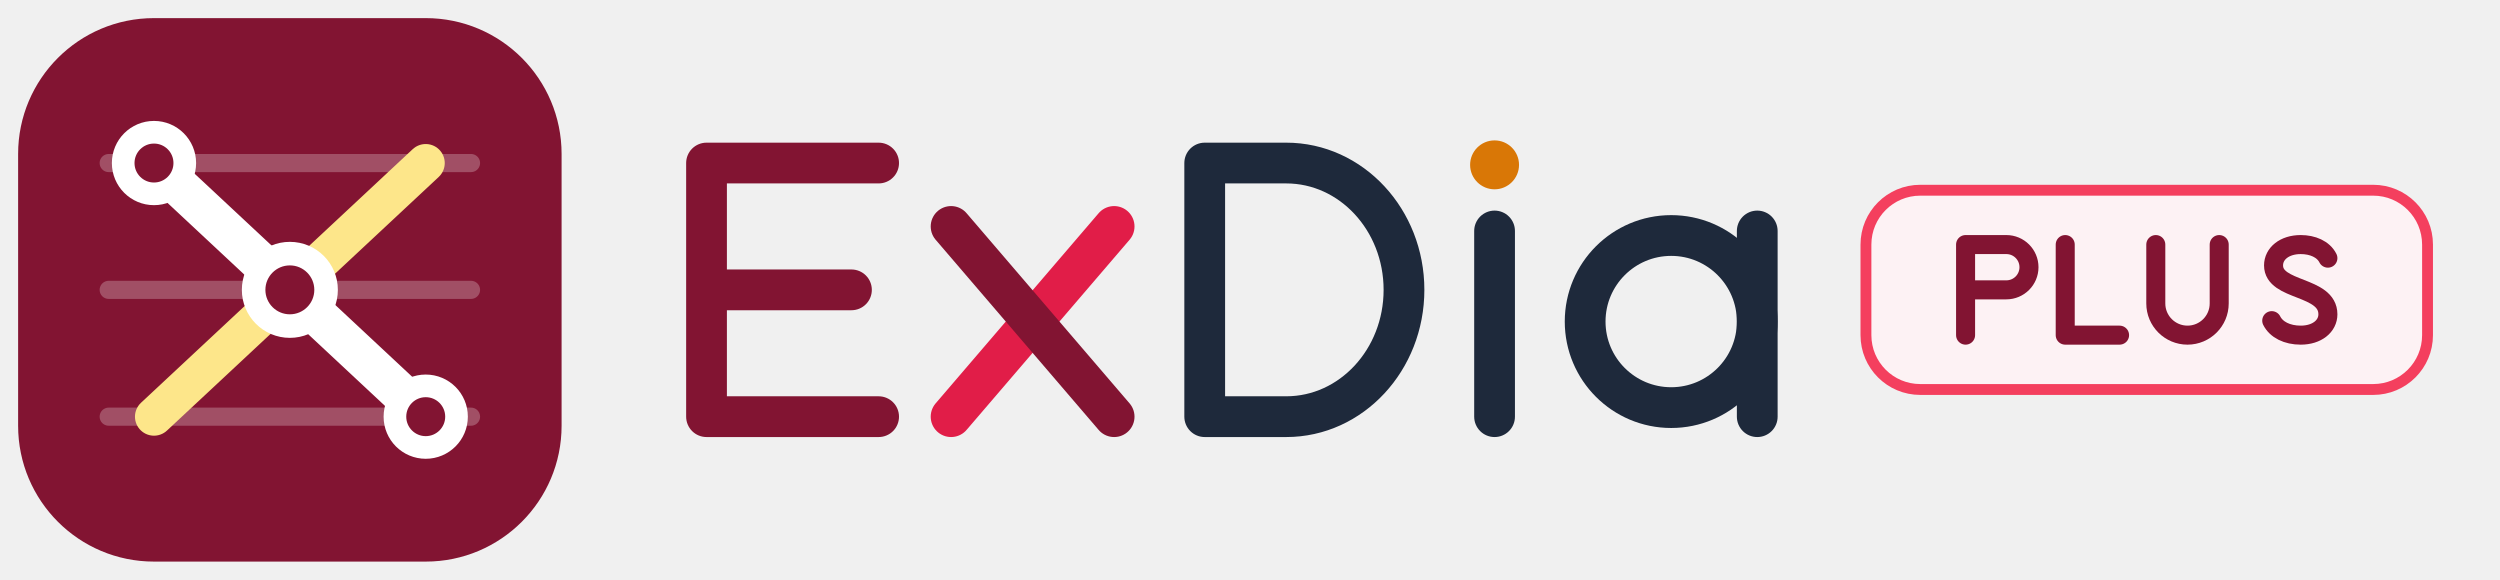
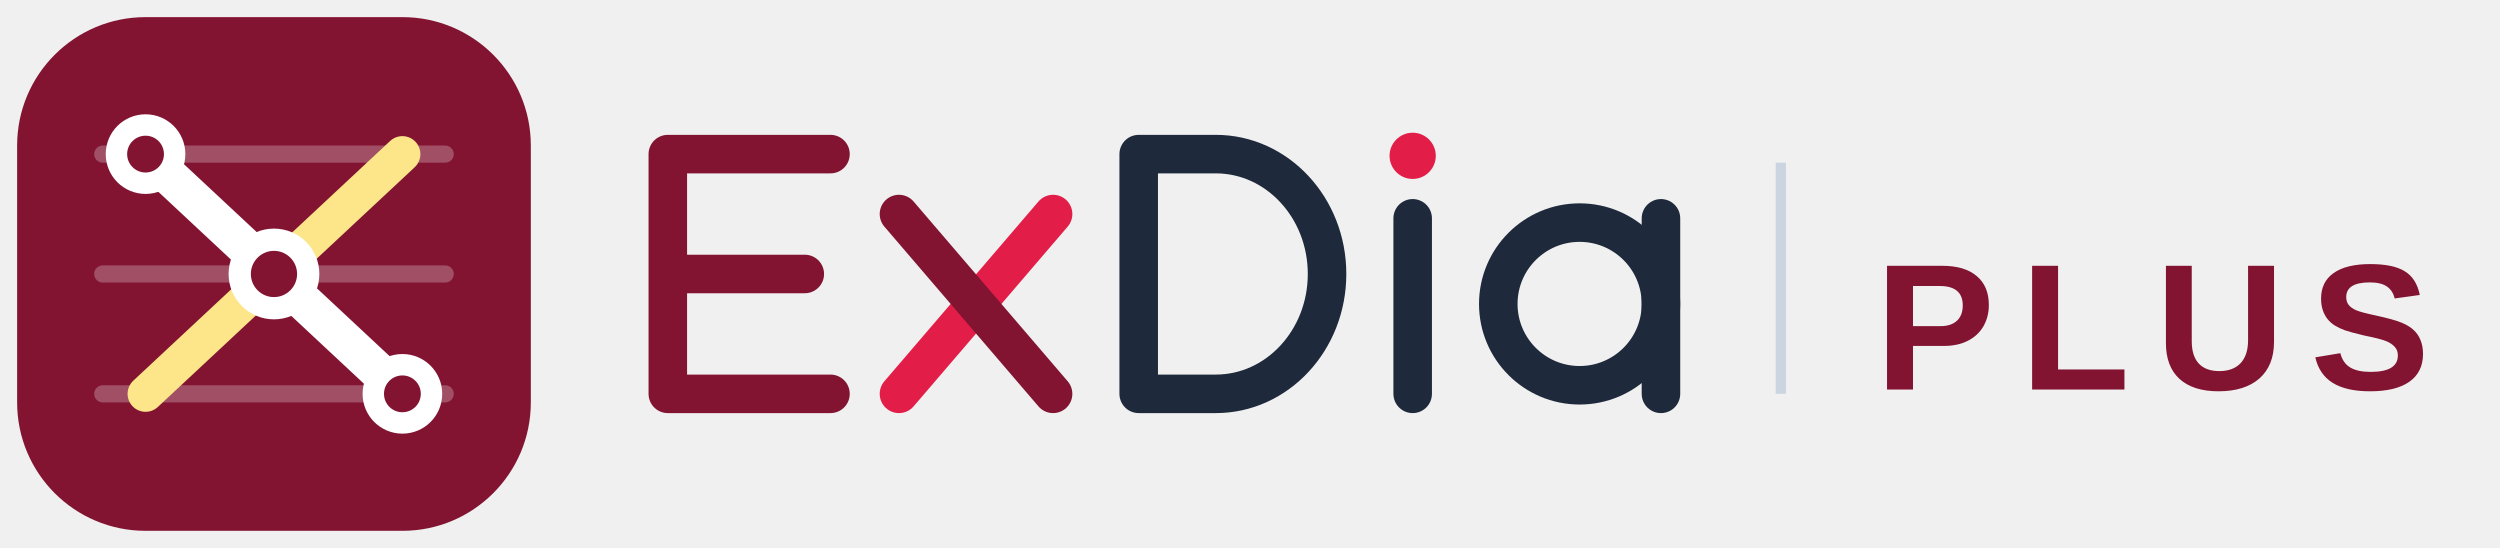
- <svg xmlns="http://www.w3.org/2000/svg" viewBox="0 0 276 64" width="276" height="64" fill="none">
+ <svg xmlns="http://www.w3.org/2000/svg" viewBox="0 0 292 64" width="292" height="64" fill="none">
  <rect x="2" y="2" width="60" height="60" rx="15" fill="#821432" />
  <line x1="12" y1="18" x2="52" y2="18" stroke="#FFFFFF" stroke-width="2" stroke-linecap="round" stroke-opacity="0.25" />
  <line x1="12" y1="32" x2="52" y2="32" stroke="#FFFFFF" stroke-width="2" stroke-linecap="round" stroke-opacity="0.25" />
  <line x1="12" y1="46" x2="52" y2="46" stroke="#FFFFFF" stroke-width="2" stroke-linecap="round" stroke-opacity="0.25" />
  <line x1="17" y1="46" x2="47" y2="18" stroke="#FDE68A" stroke-width="4.2" stroke-linecap="round" />
  <line x1="17" y1="18" x2="47" y2="46" stroke="#FFFFFF" stroke-width="4.4" stroke-linecap="round" />
  <circle cx="17" cy="18" r="3.4" fill="#821432" stroke="#FFFFFF" stroke-width="2.5" />
  <circle cx="32" cy="32" r="4.0" fill="#821432" stroke="#FFFFFF" stroke-width="2.6" />
  <circle cx="47" cy="46" r="3.4" fill="#821432" stroke="#FFFFFF" stroke-width="2.5" />
  <g stroke-width="4.5" stroke-linecap="round" stroke-linejoin="round">
    <path d="M97 18H78V46H97M78 32H94" stroke="#821432" />
    <line x1="105" y1="46" x2="123" y2="25" stroke="#E11D48" />
    <line x1="105" y1="25" x2="123" y2="46" stroke="#821432" />
    <path d="M133 18H142A13 14 0 0 1 142 46H133Z" stroke="#1E293B" />
-     <circle cx="165" cy="18.2" r="2.7" fill="#D97706" stroke="none" />
+     <circle cx="165" cy="18.2" r="2.7" fill="#E11D48" stroke="none" />
    <line x1="165" y1="25.5" x2="165" y2="46" stroke="#1E293B" />
    <circle cx="184.5" cy="35.5" r="9.5" stroke="#1E293B" />
    <line x1="194" y1="25.5" x2="194" y2="46" stroke="#1E293B" />
  </g>
-   <rect x="206" y="21" width="62" height="22" rx="6" fill="#FDF2F4" stroke="#F43F5E" stroke-width="1.2" />
-   <g stroke="#821432" stroke-width="2.1" stroke-linecap="round" stroke-linejoin="round">
-     <path d="M217 37V27H221.5A2.5 2.5 0 0 1 221.5 32H217" />
-     <path d="M228 27V37H234" />
-     <path d="M238 27V33.5A3.5 3.5 0 0 0 245 33.5V27" />
-     <path d="M257 28.5C256.5 27.5 255.3 27 254 27C252.2 27 251 28 251 29.3C251 32.2 257 31.5 257 34.7C257 36 255.8 37 254 37C252.5 37 251.3 36.4 250.8 35.4" />
-   </g>
+   <line x1="208" y1="19" x2="208" y2="46" stroke="#CBD5E1" stroke-width="1.2" />
+   <text x="219" y="45.5" fill="#821432" font-family="'Segoe UI', 'BIZ UDGothic', 'Yu Gothic UI', Arial, sans-serif" font-size="21" font-weight="700" letter-spacing="0.14em">PLUS</text>
</svg>
